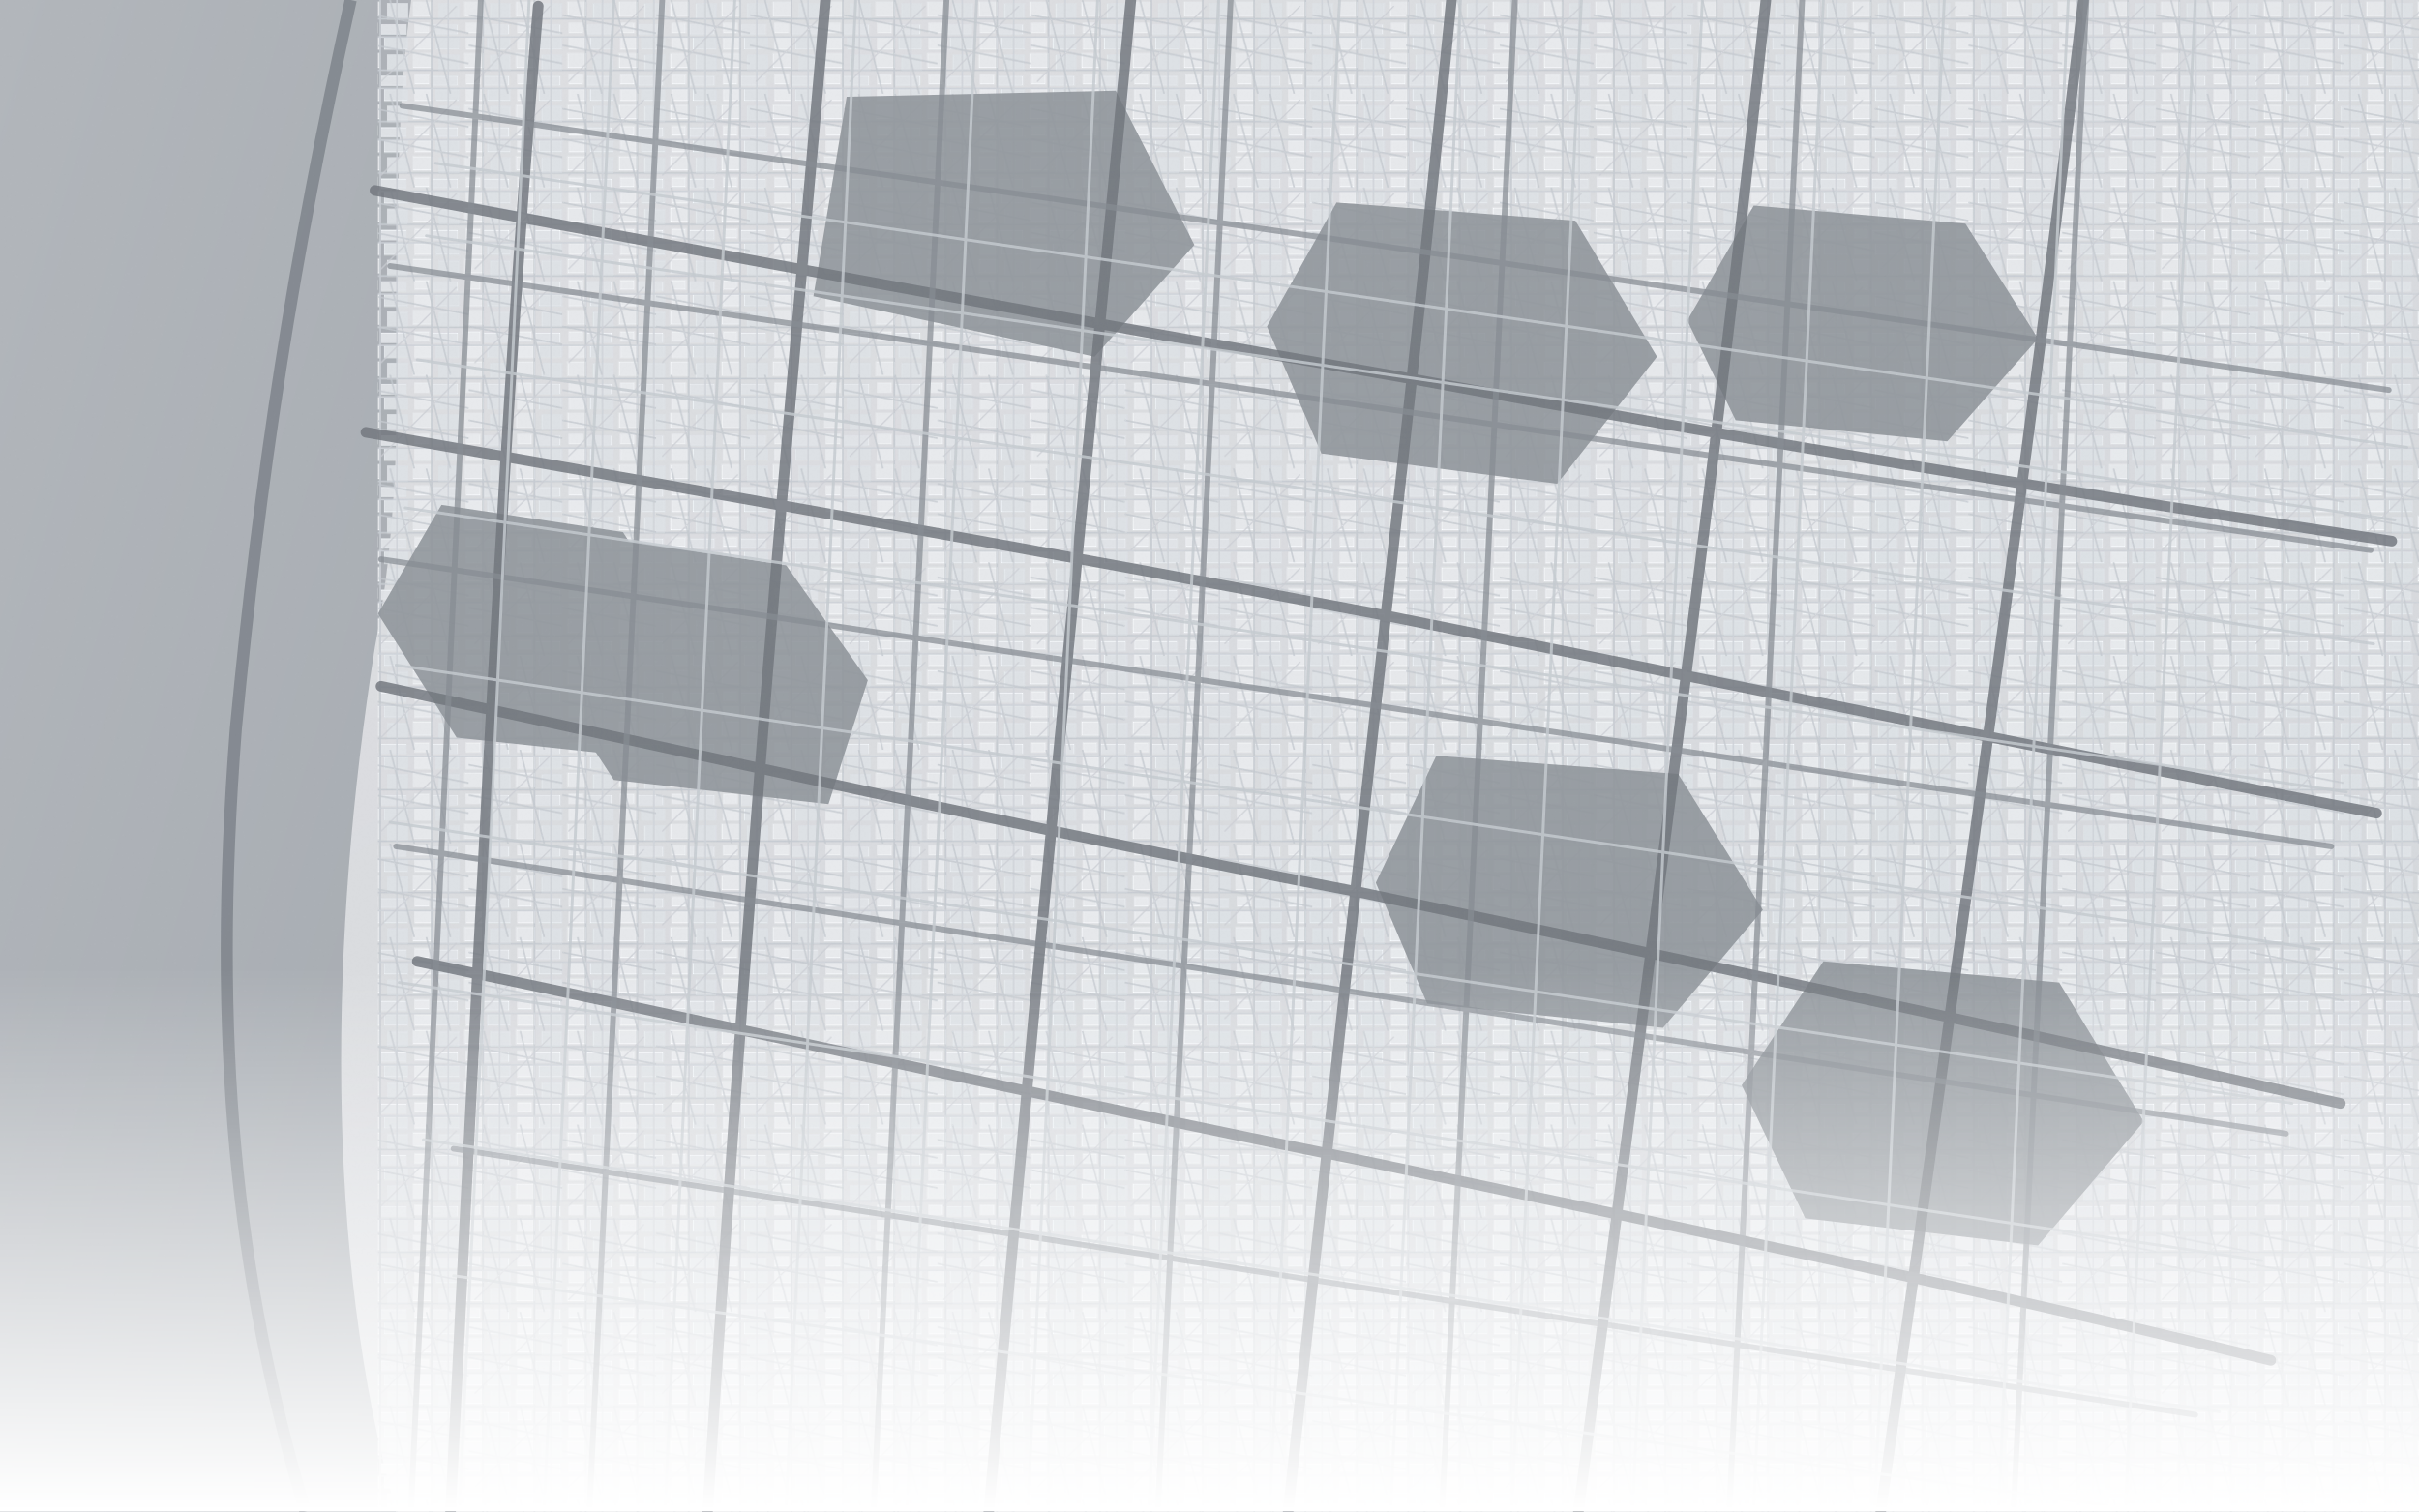
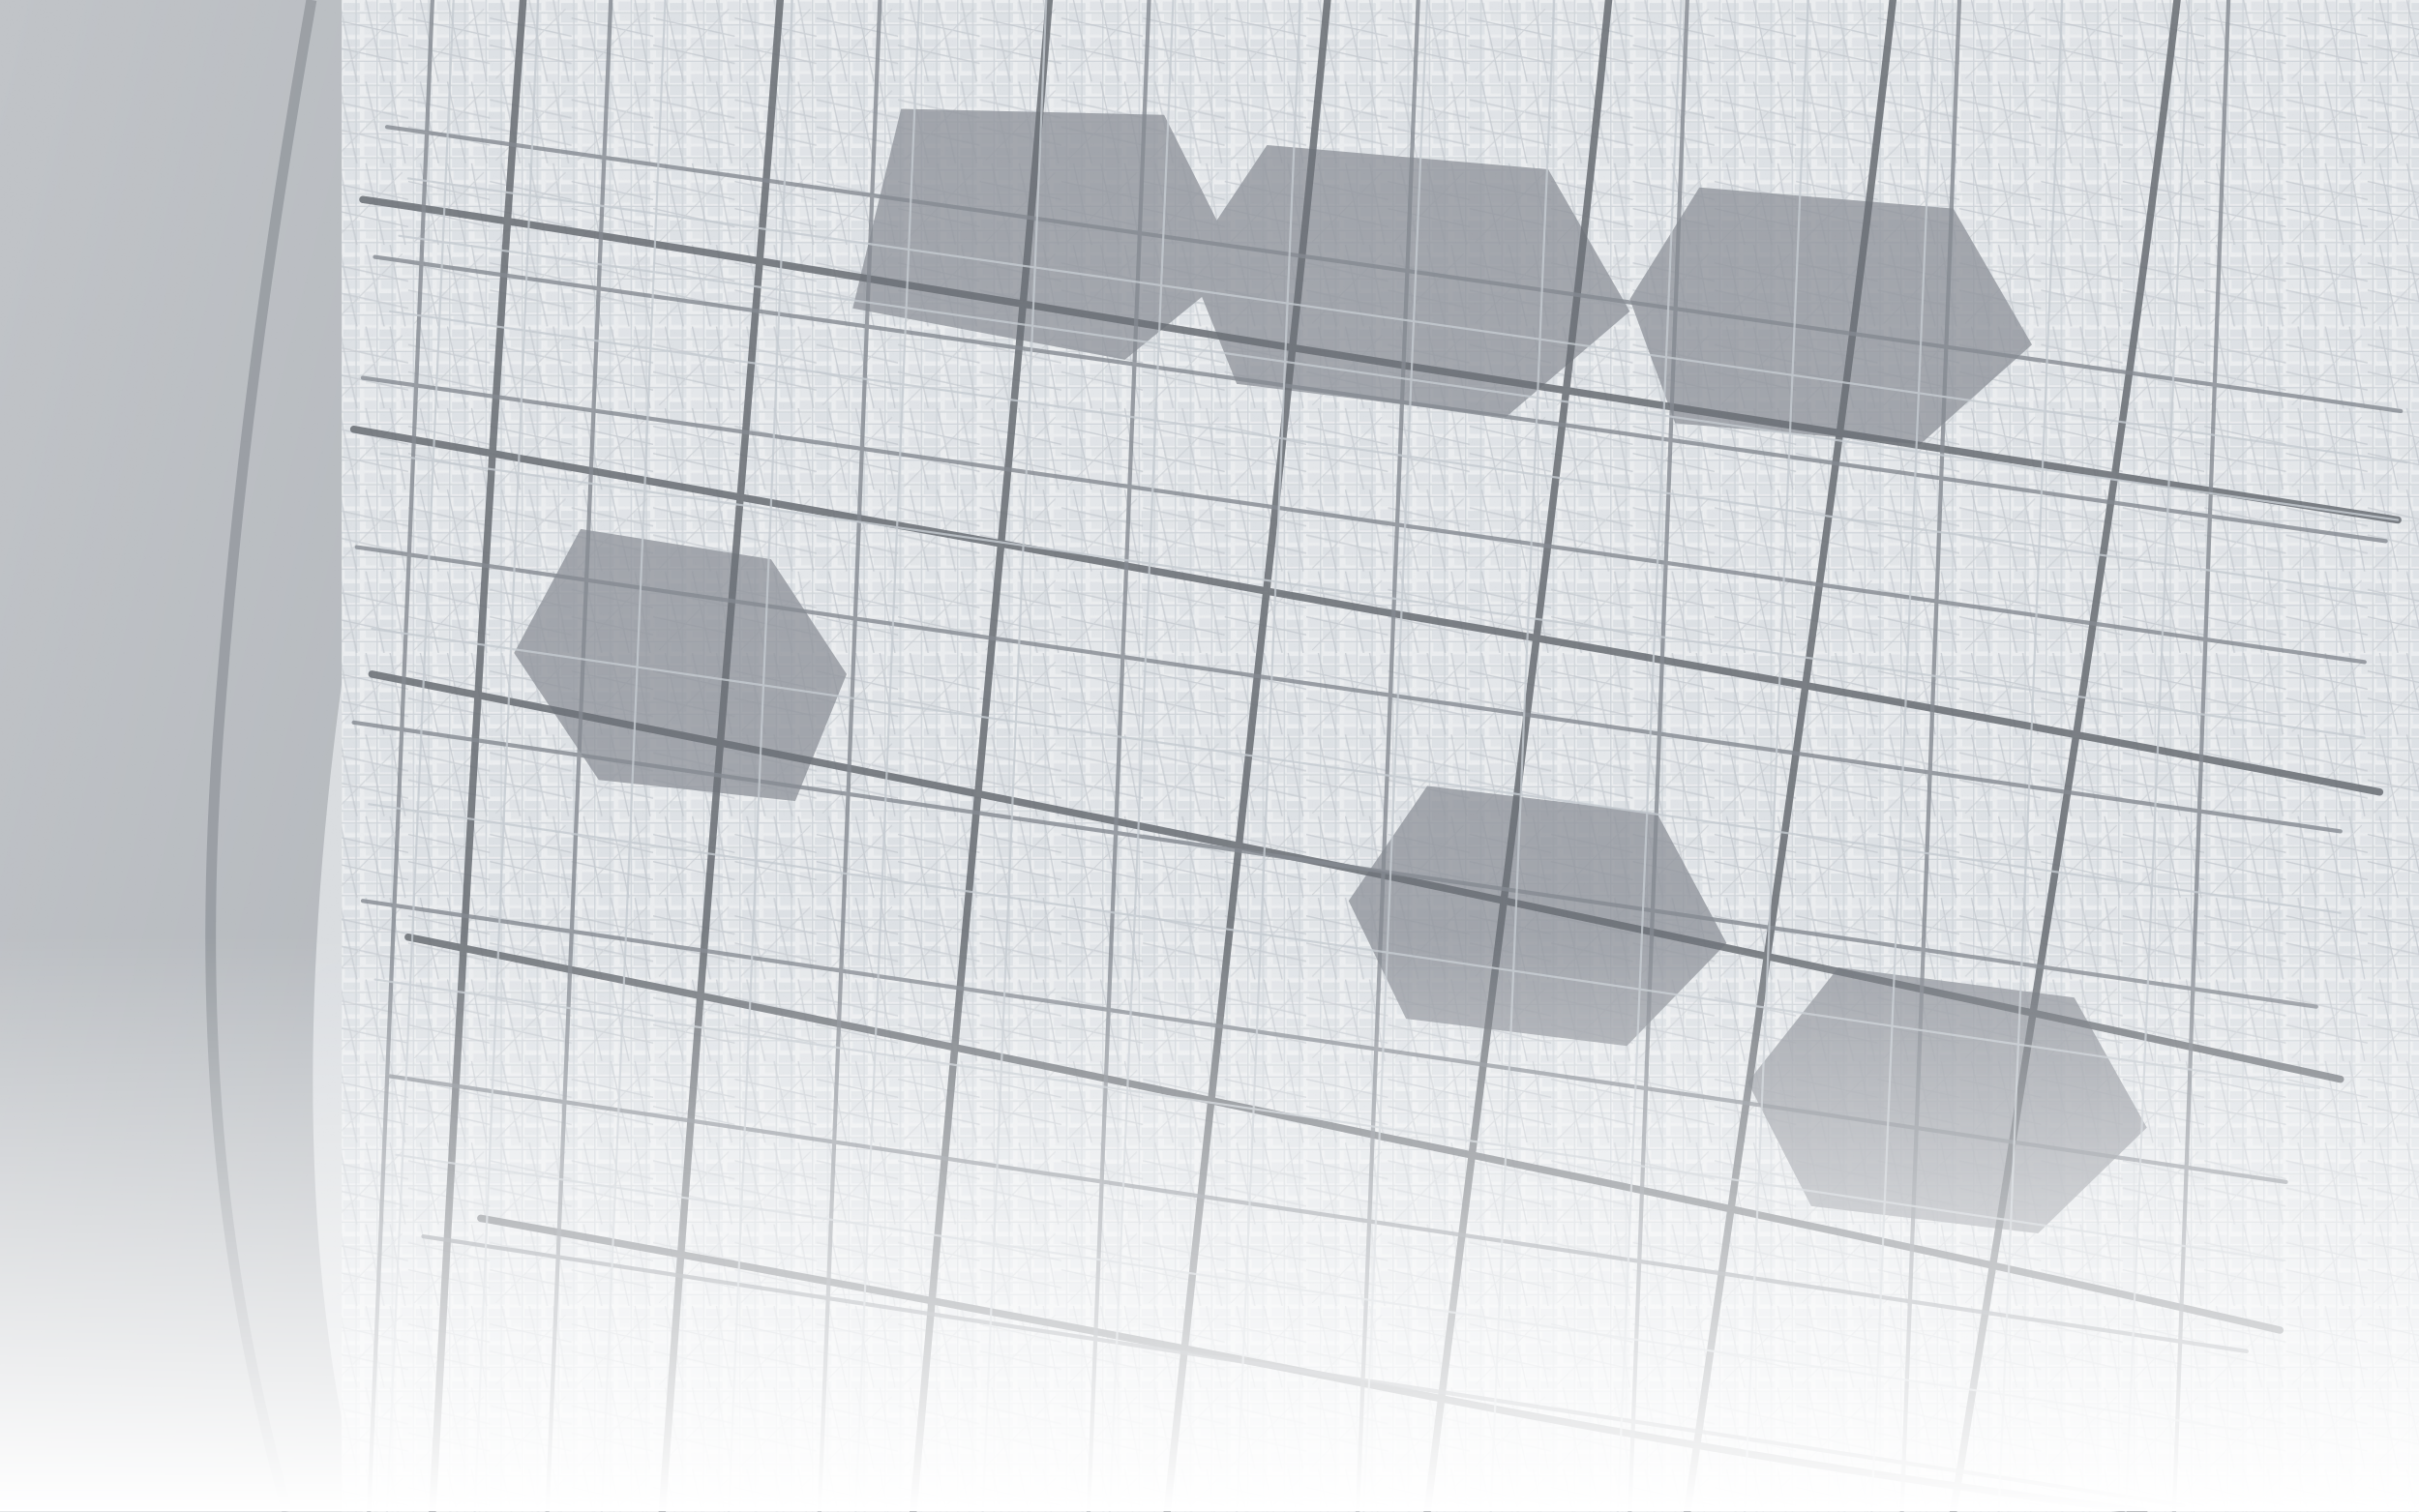
- <svg xmlns="http://www.w3.org/2000/svg" viewBox="0 0 1600 1000" role="img" aria-label="Tel Aviv grayscale map background">
+ <svg xmlns="http://www.w3.org/2000/svg" viewBox="0 0 1600 1000" role="img" aria-label="Tel Aviv grayscale map background zoomed out">
  <defs>
    <linearGradient id="land" x1="0" y1="0" x2="1" y2="1">
-       <stop offset="0%" stop-color="#dedfe2" />
+       <stop offset="0%" stop-color="#dde0e3" />
      <stop offset="100%" stop-color="#d4d7db" />
    </linearGradient>
-     <linearGradient id="sea" x1="0" y1="0" x2="0.9" y2="1">
-       <stop offset="0%" stop-color="#b2b6bb" />
-       <stop offset="100%" stop-color="#a7acb2" />
+     <linearGradient id="sea" x1="0" y1="0" x2="1" y2="1">
+       <stop offset="0%" stop-color="#c1c4c8" />
+       <stop offset="100%" stop-color="#b4b8bd" />
    </linearGradient>
    <linearGradient id="fadeBottom" x1="0" y1="0" x2="0" y2="1">
      <stop offset="0%" stop-color="#ffffff" stop-opacity="0" />
      <stop offset="100%" stop-color="#ffffff" stop-opacity="1" />
    </linearGradient>
-     <pattern id="cityBlocks" width="34" height="34" patternUnits="userSpaceOnUse">
-       <rect width="34" height="34" fill="none" />
-       <rect x="1" y="1" width="13" height="10" fill="#e6e8eb" />
-       <rect x="18" y="2" width="14" height="11" fill="#dde1e5" />
-       <rect x="2" y="15" width="10" height="7" fill="#e8eaed" />
-       <rect x="14" y="16" width="17" height="7" fill="#e0e3e7" />
-       <rect x="2" y="25" width="12" height="8" fill="#e8eaed" />
-       <rect x="16" y="25" width="16" height="8" fill="#dde1e5" />
-       <path d="M0 12.5 H34 M13.5 0 V34" stroke="#c6cbd1" stroke-width="1.1" />
-       <path d="M0 24.5 H34 M24.5 0 V34" stroke="#ced3d9" stroke-width="0.9" />
+     <pattern id="blockPattern" width="24" height="24" patternUnits="userSpaceOnUse">
+       <rect width="24" height="24" fill="#ebedef" />
+       <rect x="1" y="1" width="8" height="6" fill="#e0e3e7" />
+       <rect x="11" y="2" width="11" height="5" fill="#dce0e4" />
+       <rect x="2" y="9" width="7" height="5" fill="#e2e5e8" />
+       <rect x="11" y="9" width="11" height="6" fill="#dde1e5" />
+       <rect x="1" y="17" width="9" height="6" fill="#e4e7ea" />
+       <rect x="12" y="17" width="10" height="6" fill="#dfe3e7" />
+       <path d="M0 8.5 H24 M0 16.5 H24 M9.5 0 V24 M19.5 0 V24" stroke="#cfd4d9" stroke-width="0.8" />
    </pattern>
-     <pattern id="microRoads" width="62" height="62" patternUnits="userSpaceOnUse">
-       <path d="M0 10 L62 22 M0 30 L62 42 M10 0 L26 62 M34 0 L50 62" stroke="#c4c9cf" stroke-width="1.1" fill="none" />
-       <path d="M4 54 L54 4" stroke="#cbced4" stroke-width="0.9" fill="none" />
+     <pattern id="fineRoads" width="54" height="54" patternUnits="userSpaceOnUse">
+       <path d="M0 12 L54 24 M0 30 L54 42 M8 0 L20 54 M26 0 L38 54 M42 0 L52 54" stroke="#c2c7cd" stroke-width="0.9" fill="none" />
+       <path d="M4 52 L50 6" stroke="#c9ced3" stroke-width="0.75" fill="none" />
    </pattern>
    <filter id="paperNoise" x="-10%" y="-10%" width="120%" height="120%">
-       <feTurbulence type="fractalNoise" baseFrequency="0.55" numOctaves="2" stitchTiles="stitch" />
+       <feTurbulence type="fractalNoise" baseFrequency="0.58" numOctaves="2" stitchTiles="stitch" />
      <feColorMatrix type="saturate" values="0" />
      <feComponentTransfer>
-         <feFuncA type="table" tableValues="0 0.06" />
+         <feFuncA type="table" tableValues="0 0.05" />
      </feComponentTransfer>
    </filter>
  </defs>
  <rect width="1600" height="1000" fill="url(#land)" />
-   <path d="M0 0 L272 0 C252 146 276 284 248 428 C218 618 214 828 262 1000 L0 1000 Z" fill="url(#sea)" />
-   <path d="M232 0 C194 170 172 314 156 482 C140 688 156 846 202 1000" fill="none" stroke="#767c83" stroke-width="8" opacity="0.72" />
-   <rect x="250" y="0" width="1350" height="1000" fill="url(#cityBlocks)" opacity="0.96" />
-   <rect x="250" y="0" width="1350" height="1000" fill="url(#microRoads)" opacity="0.78" />
-   <g fill="#8f949a" opacity="0.88">
-     <path d="M560 64 L738 60 L790 162 L724 236 L538 196 Z" />
-     <path d="M884 134 L1042 146 L1096 236 L1030 320 L874 300 L838 216 Z" />
-     <path d="M1160 136 L1300 148 L1348 224 L1288 292 L1148 278 L1116 212 Z" />
-     <path d="M292 334 L412 352 L460 426 L434 502 L302 488 L250 406 Z" />
-     <path d="M390 354 L520 374 L574 450 L548 532 L406 516 L350 430 Z" />
-     <path d="M950 500 L1110 512 L1166 602 L1100 680 L944 664 L910 584 Z" />
-     <path d="M1206 636 L1362 650 L1418 742 L1348 824 L1194 806 L1152 718 Z" />
+   <path d="M0 0 L248 0 C234 138 250 288 228 438 C200 636 196 836 240 1000 L0 1000 Z" fill="url(#sea)" />
+   <path d="M206 0 C176 172 156 322 144 490 C130 692 148 850 190 1000" fill="none" stroke="#878c93" stroke-width="7" opacity="0.62" />
+   <rect x="226" y="0" width="1374" height="1000" fill="url(#blockPattern)" />
+   <rect x="226" y="0" width="1374" height="1000" fill="url(#fineRoads)" opacity="0.75" />
+   <g fill="#8f949b" opacity="0.78">
+     <path d="M596 72 L770 76 L820 176 L744 238 L564 204 Z" />
+     <path d="M838 96 L1024 112 L1078 206 L996 276 L818 254 L786 174 Z" />
+     <path d="M1124 124 L1292 138 L1344 228 L1270 294 L1108 280 L1078 198 Z" />
+     <path d="M384 350 L510 370 L560 446 L526 530 L396 516 L340 432 Z" />
+     <path d="M944 520 L1096 538 L1142 624 L1076 692 L930 674 L892 596 Z" />
+     <path d="M1216 640 L1372 660 L1420 746 L1348 816 L1198 798 L1156 716 Z" />
  </g>
  <g stroke-linecap="round" fill="none">
-     <g stroke="#70757c" stroke-width="7" opacity="0.82">
-       <path d="M248 126 C464 166 698 210 930 250 C1170 294 1384 328 1582 358" />
-       <path d="M242 286 C470 326 676 362 910 406 C1152 454 1364 498 1572 538" />
-       <path d="M252 454 C468 500 676 548 898 590 C1118 636 1316 678 1548 730" />
-       <path d="M276 636 C488 680 692 726 902 768 C1110 812 1288 848 1502 900" />
-       <path d="M356 4 C338 216 326 428 298 1000" />
-       <path d="M546 0 C526 236 502 470 468 1000" />
-       <path d="M748 0 C726 238 700 482 654 1000" />
-       <path d="M960 0 C936 244 906 494 852 1000" />
-       <path d="M1168 0 C1142 246 1108 506 1044 1000" />
-       <path d="M1378 0 C1348 250 1312 514 1244 1000" />
+     <g stroke="#686d74" stroke-width="4.8" opacity="0.86">
+       <path d="M240 132 C472 166 700 206 930 242 C1164 278 1380 312 1586 344" />
+       <path d="M234 284 C464 324 686 364 910 404 C1146 444 1366 484 1574 524" />
+       <path d="M246 446 C478 492 694 534 910 578 C1128 624 1336 668 1548 714" />
+       <path d="M270 620 C500 666 708 708 914 752 C1120 794 1318 836 1508 880" />
+       <path d="M318 806 C540 846 734 882 926 920 C1118 958 1276 982 1418 1000" />
+       <path d="M346 0 C328 242 314 488 286 1000" />
+       <path d="M516 0 C498 242 474 494 438 1000" />
+       <path d="M694 0 C674 246 648 500 604 1000" />
+       <path d="M878 0 C854 254 824 510 772 1000" />
+       <path d="M1064 0 C1038 262 1004 520 944 1000" />
+       <path d="M1252 0 C1222 268 1184 530 1116 1000" />
+       <path d="M1440 0 C1408 274 1366 540 1292 1000" />
    </g>
-     <g stroke="#878c93" stroke-width="3.8" opacity="0.72">
-       <path d="M266 70 L1580 258" />
-       <path d="M258 176 L1568 364" />
-       <path d="M252 370 L1542 560" />
-       <path d="M262 560 L1512 750" />
-       <path d="M300 760 L1452 936" />
-       <path d="M318 0 L272 996" />
-       <path d="M438 0 L390 996" />
-       <path d="M626 0 L578 996" />
-       <path d="M814 0 L766 996" />
-       <path d="M1002 0 L954 996" />
-       <path d="M1192 0 L1144 996" />
-       <path d="M1380 0 L1332 996" />
+     <g stroke="#848a91" stroke-width="2.7" opacity="0.8">
+       <path d="M256 84 L1588 272" />
+       <path d="M248 170 L1578 358" />
+       <path d="M240 250 L1564 438" />
+       <path d="M236 362 L1548 550" />
+       <path d="M234 478 L1532 666" />
+       <path d="M240 596 L1512 782" />
+       <path d="M258 712 L1486 894" />
+       <path d="M280 818 L1444 996" />
+       <path d="M286 0 L244 1000" />
+       <path d="M404 0 L362 1000" />
+       <path d="M582 0 L542 1000" />
+       <path d="M760 0 L720 1000" />
+       <path d="M938 0 L898 1000" />
+       <path d="M1116 0 L1078 1000" />
+       <path d="M1296 0 L1258 1000" />
+       <path d="M1474 0 L1438 1000" />
    </g>
-     <g stroke="#c5cad0" stroke-width="1.9" opacity="0.82">
-       <path d="M288 108 L1592 296" />
-       <path d="M282 156 L1584 344" />
-       <path d="M276 238 L1570 426" />
-       <path d="M268 336 L1552 524" />
-       <path d="M262 440 L1534 628" />
-       <path d="M258 544 L1516 730" />
-       <path d="M264 650 L1496 834" />
-       <path d="M280 754 L1468 934" />
-       <path d="M300 844 L1394 996" />
-       <path d="M350 0 L304 996" />
-       <path d="M406 0 L360 996" />
-       <path d="M486 0 L440 996" />
-       <path d="M566 0 L520 996" />
-       <path d="M646 0 L600 996" />
-       <path d="M726 0 L680 996" />
-       <path d="M806 0 L760 996" />
-       <path d="M886 0 L840 996" />
-       <path d="M966 0 L920 996" />
-       <path d="M1046 0 L1000 996" />
-       <path d="M1126 0 L1080 996" />
-       <path d="M1206 0 L1160 996" />
-       <path d="M1286 0 L1240 996" />
-       <path d="M1368 0 L1322 996" />
-       <path d="M1452 0 L1406 996" />
+     <g stroke="#c5cbd1" stroke-width="1.4" opacity="0.82">
+       <path d="M270 118 L1592 306" />
+       <path d="M264 156 L1586 344" />
+       <path d="M258 206 L1578 394" />
+       <path d="M252 300 L1564 488" />
+       <path d="M246 416 L1548 604" />
+       <path d="M244 532 L1534 720" />
+       <path d="M248 648 L1510 834" />
+       <path d="M262 764 L1482 946" />
+       <path d="M300 0 L256 1000" />
+       <path d="M356 0 L314 1000" />
+       <path d="M440 0 L398 1000" />
+       <path d="M524 0 L482 1000" />
+       <path d="M608 0 L566 1000" />
+       <path d="M692 0 L650 1000" />
+       <path d="M776 0 L734 1000" />
+       <path d="M860 0 L818 1000" />
+       <path d="M944 0 L902 1000" />
+       <path d="M1028 0 L986 1000" />
+       <path d="M1112 0 L1070 1000" />
+       <path d="M1196 0 L1154 1000" />
+       <path d="M1280 0 L1238 1000" />
+       <path d="M1364 0 L1322 1000" />
+       <path d="M1448 0 L1406 1000" />
    </g>
  </g>
-   <rect width="1600" height="1000" fill="#ffffff" filter="url(#paperNoise)" opacity="0.18" />
-   <rect x="0" y="640" width="1600" height="360" fill="url(#fadeBottom)" />
+   <rect width="1600" height="1000" fill="#ffffff" filter="url(#paperNoise)" opacity="0.17" />
+   <rect x="0" y="620" width="1600" height="380" fill="url(#fadeBottom)" />
</svg>
